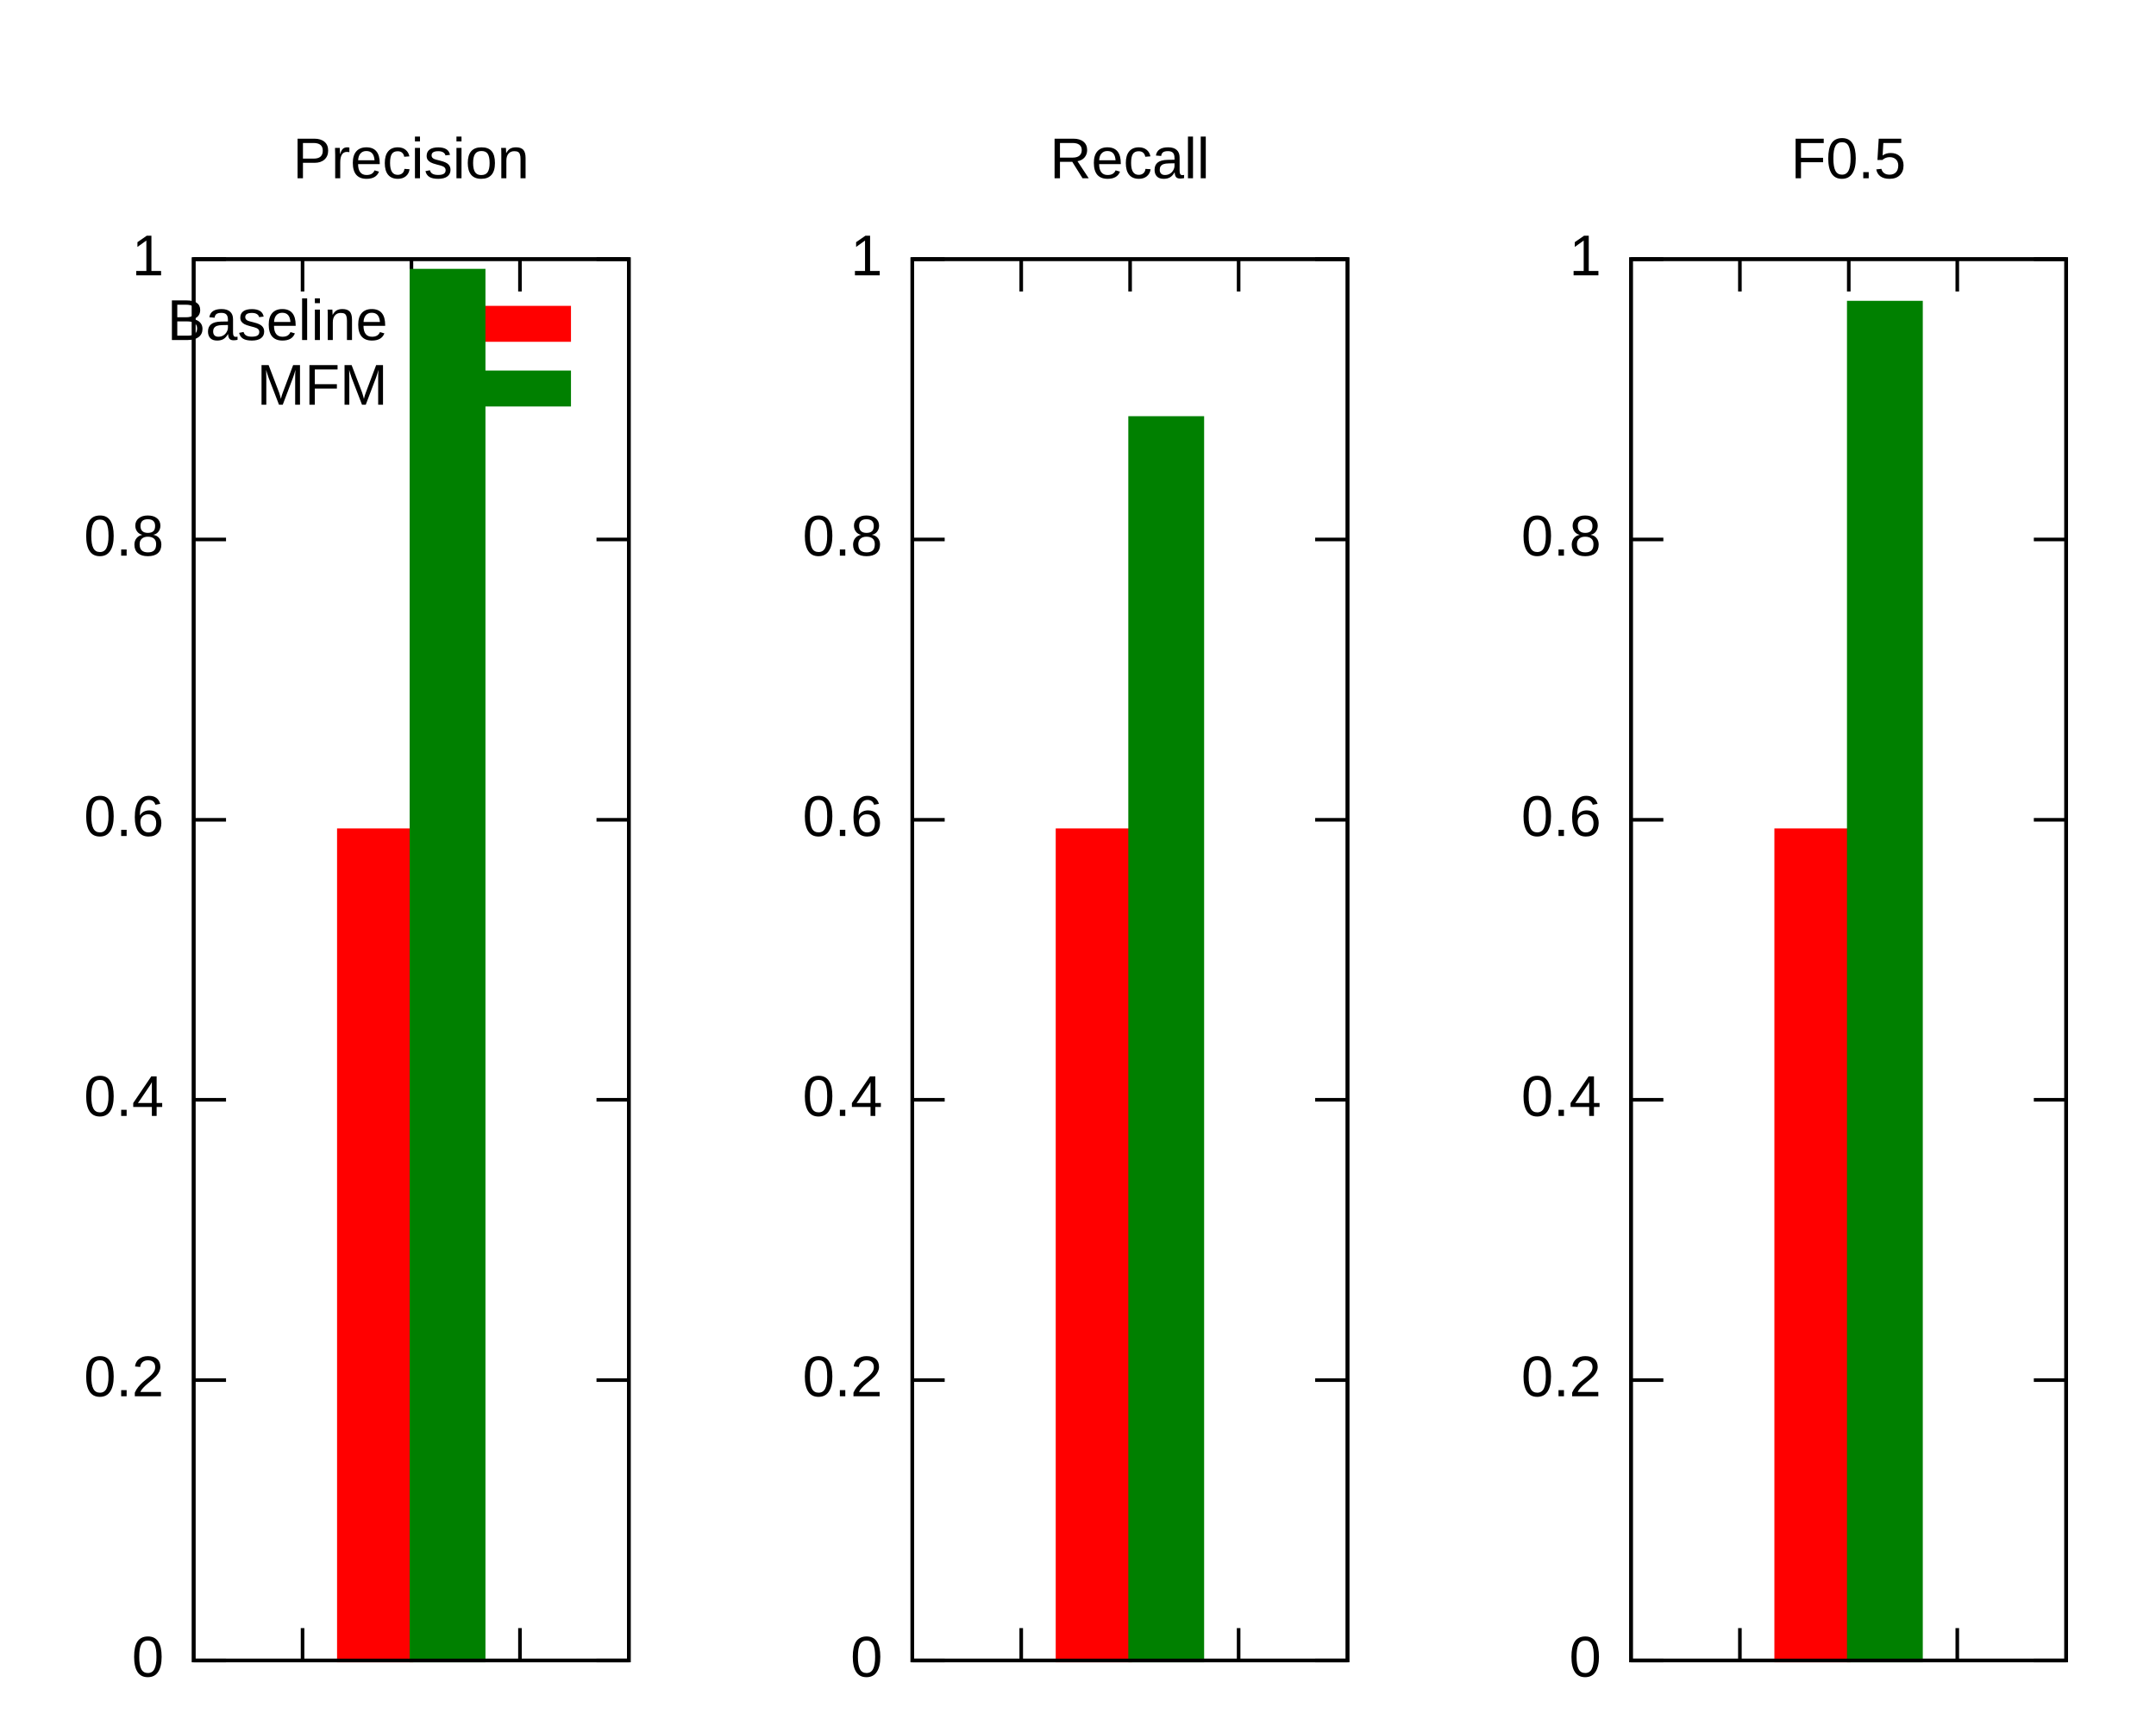
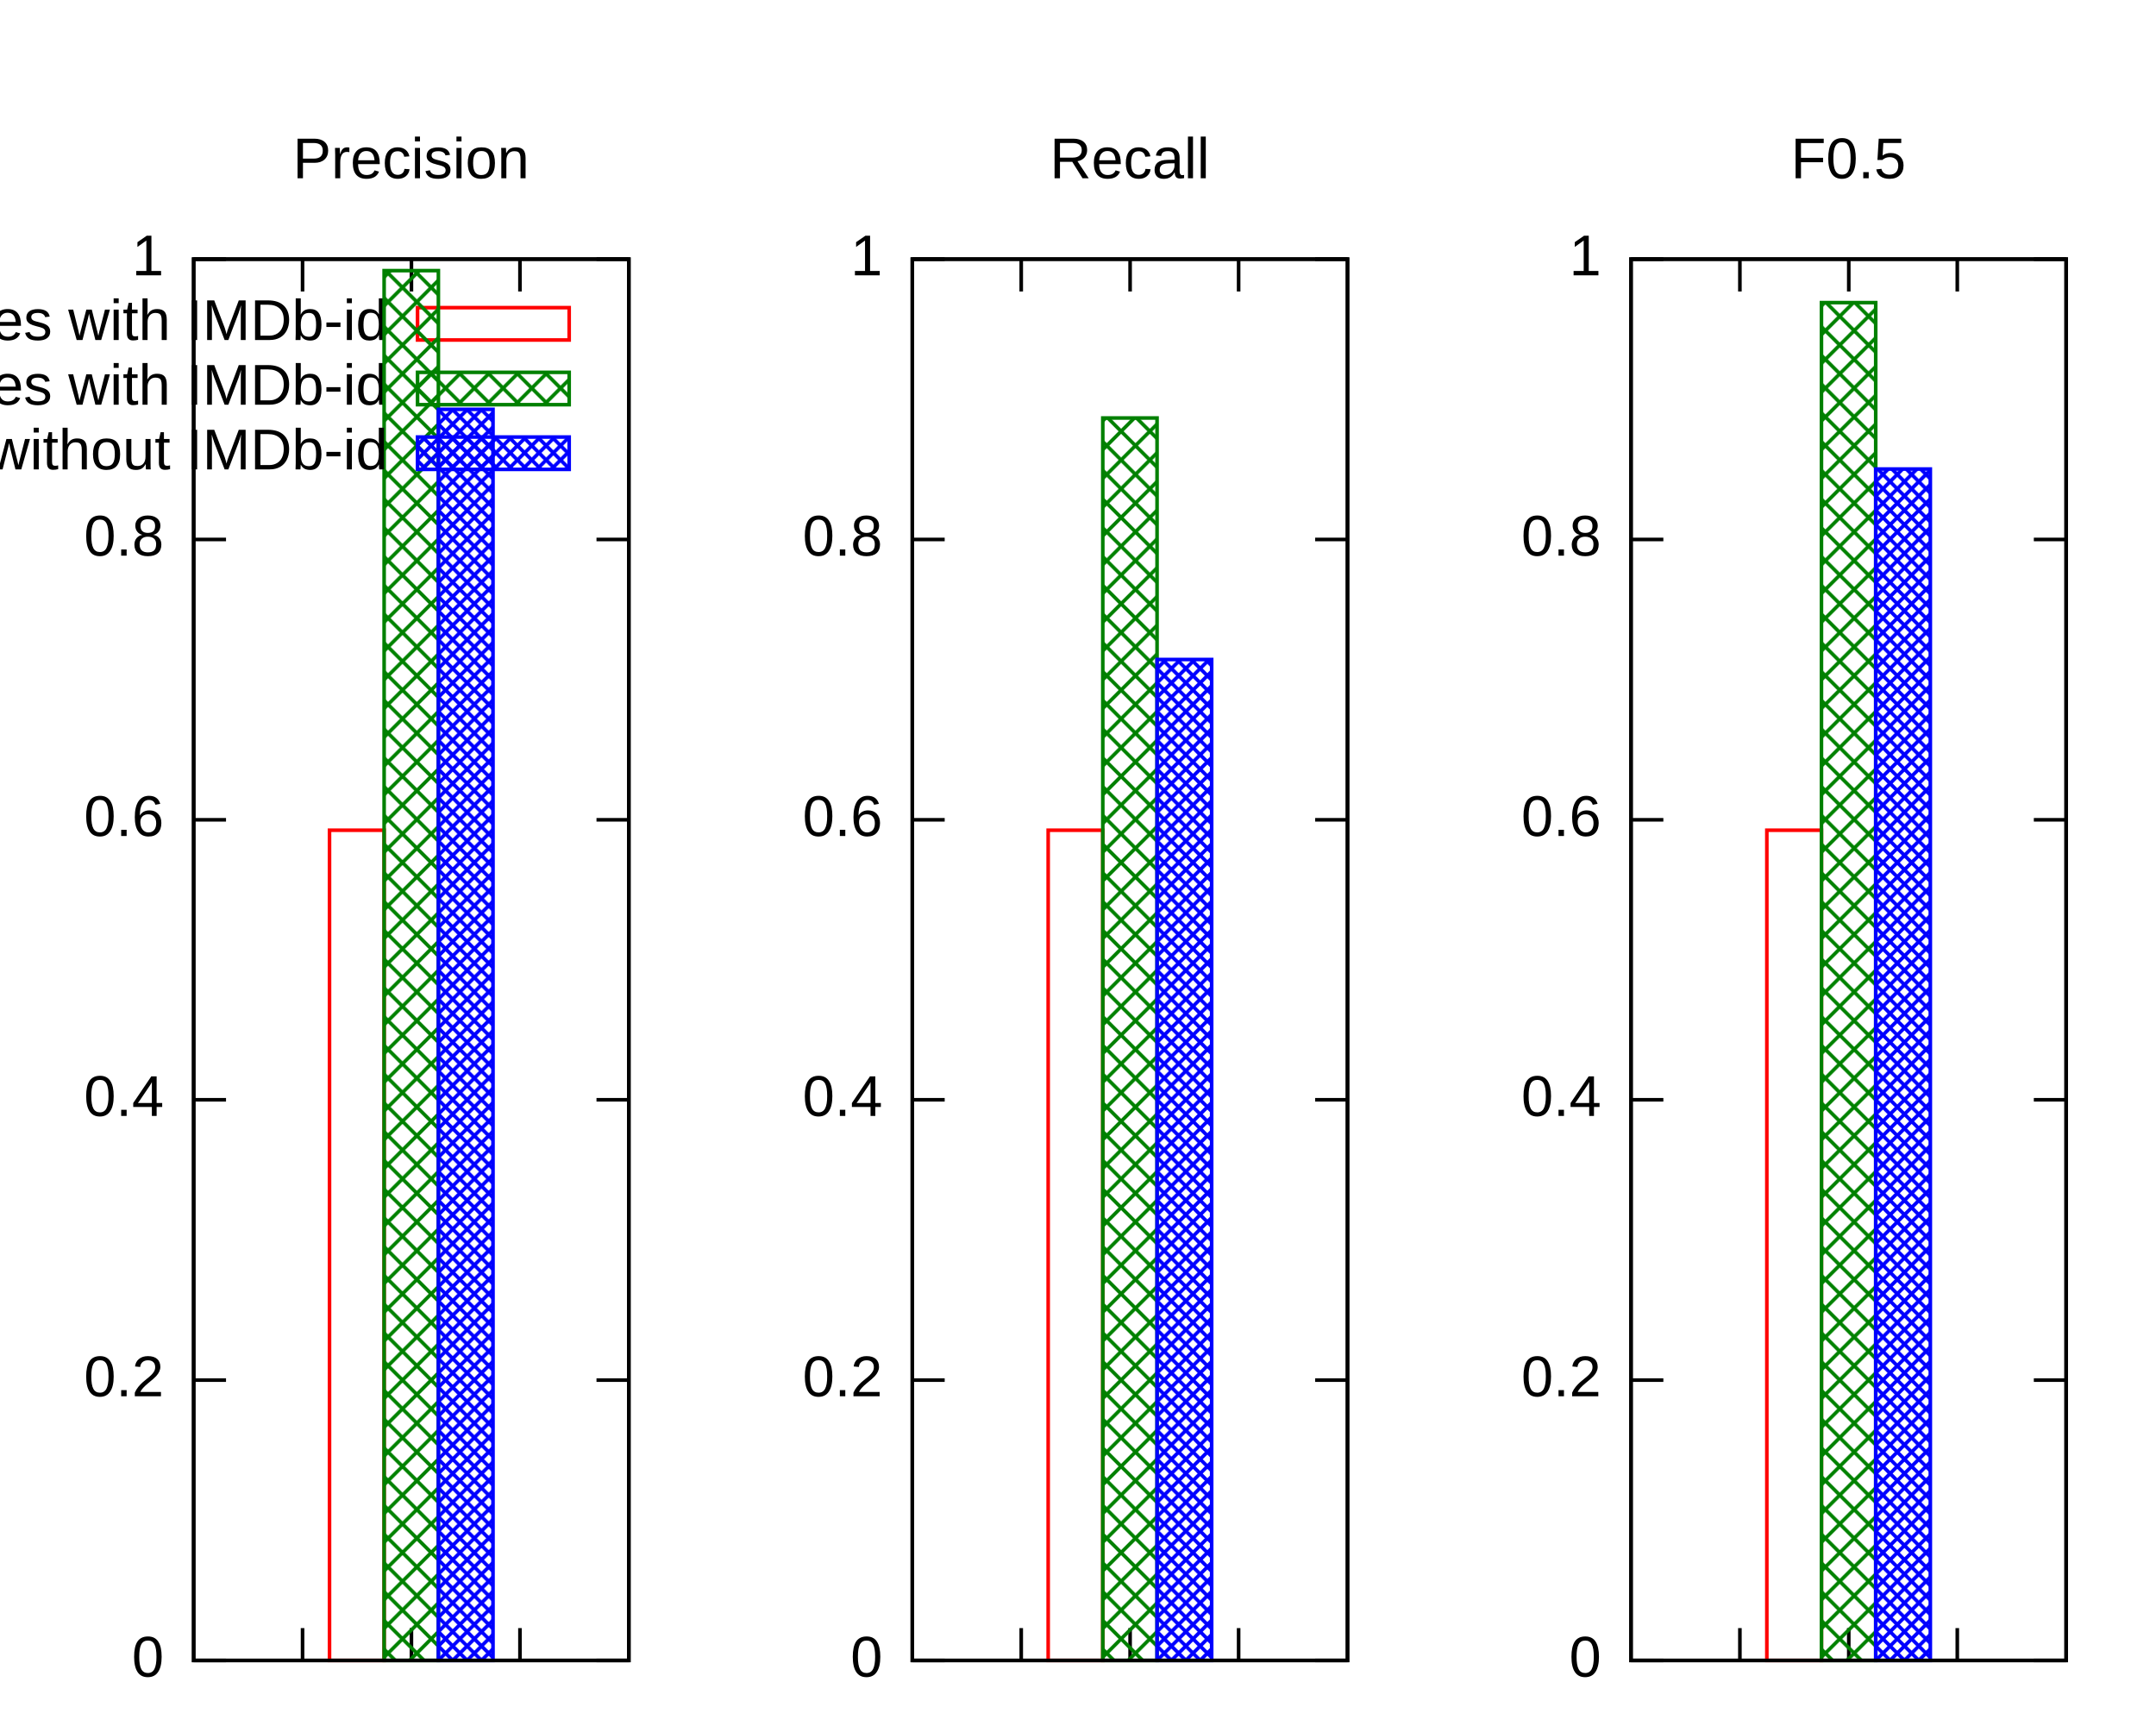
<svg xmlns="http://www.w3.org/2000/svg" xmlns:xlink="http://www.w3.org/1999/xlink" width="600" height="480" viewBox="0 0 600 480">
  <g id="gnuplot_canvas">
    <rect x="0" y="0" width="600" height="480" fill="none" />
    <defs>
      <circle id="gpDot" r="0.5" stroke-width="0.5" />
      <path id="gpPt0" stroke-width="0.222" stroke="currentColor" d="M-1,0 h2 M0,-1 v2" />
      <path id="gpPt1" stroke-width="0.222" stroke="currentColor" d="M-1,-1 L1,1 M1,-1 L-1,1" />
      <path id="gpPt2" stroke-width="0.222" stroke="currentColor" d="M-1,0 L1,0 M0,-1 L0,1 M-1,-1 L1,1 M-1,1 L1,-1" />
      <rect id="gpPt3" stroke-width="0.222" stroke="currentColor" x="-1" y="-1" width="2" height="2" />
      <rect id="gpPt4" stroke-width="0.222" stroke="currentColor" fill="currentColor" x="-1" y="-1" width="2" height="2" />
      <circle id="gpPt5" stroke-width="0.222" stroke="currentColor" cx="0" cy="0" r="1" />
      <use xlink:href="#gpPt5" id="gpPt6" fill="currentColor" stroke="none" />
      <path id="gpPt7" stroke-width="0.222" stroke="currentColor" d="M0,-1.33 L-1.33,0.67 L1.33,0.67 z" />
      <use xlink:href="#gpPt7" id="gpPt8" fill="currentColor" stroke="none" />
      <use xlink:href="#gpPt7" id="gpPt9" stroke="currentColor" transform="rotate(180)" />
      <use xlink:href="#gpPt9" id="gpPt10" fill="currentColor" stroke="none" />
      <use xlink:href="#gpPt3" id="gpPt11" stroke="currentColor" transform="rotate(45)" />
      <use xlink:href="#gpPt11" id="gpPt12" fill="currentColor" stroke="none" />
    </defs>
    <g style="fill:none; color:white; stroke:currentColor; stroke-width:1.00; stroke-linecap:butt; stroke-linejoin:miter">
      <g transform="translate(300.0,22.5)" style="stroke:none; fill:black; font-family:Arial; font-size:12.00pt; text-anchor:middle">
        <text />
      </g>
    </g>
    <g style="fill:none; color:black; stroke:currentColor; stroke-width:1.00; stroke-linecap:butt; stroke-linejoin:miter">
      <path stroke="black" d="M53.9,462.0 L62.9,462.0 M175.0,462.0 L166.0,462.0  " />
      <g transform="translate(45.6,466.5)" style="stroke:none; fill:black; font-family:Arial; font-size:12.00pt; text-anchor:end">
        <text> 0</text>
      </g>
      <path stroke="black" d="M53.9,384.0 L62.9,384.0 M175.0,384.0 L166.0,384.0  " />
      <g transform="translate(45.6,388.5)" style="stroke:none; fill:black; font-family:Arial; font-size:12.00pt; text-anchor:end">
        <text> 0.2</text>
      </g>
      <path stroke="black" d="M53.9,306.0 L62.9,306.0 M175.0,306.0 L166.0,306.0  " />
      <g transform="translate(45.6,310.5)" style="stroke:none; fill:black; font-family:Arial; font-size:12.00pt; text-anchor:end">
        <text> 0.4</text>
      </g>
      <path stroke="black" d="M53.9,228.1 L62.9,228.1 M175.0,228.1 L166.0,228.1  " />
      <g transform="translate(45.6,232.6)" style="stroke:none; fill:black; font-family:Arial; font-size:12.00pt; text-anchor:end">
        <text> 0.6</text>
      </g>
      <path stroke="black" d="M53.9,150.1 L62.9,150.1 M175.0,150.1 L166.0,150.1  " />
      <g transform="translate(45.6,154.6)" style="stroke:none; fill:black; font-family:Arial; font-size:12.00pt; text-anchor:end">
        <text> 0.8</text>
      </g>
      <path stroke="black" d="M53.9,72.1 L62.9,72.1 M175.0,72.1 L166.0,72.1  " />
      <g transform="translate(45.6,76.6)" style="stroke:none; fill:black; font-family:Arial; font-size:12.00pt; text-anchor:end">
        <text> 1</text>
      </g>
      <path stroke="black" d="M53.9,462.0 L53.9,453.0 M53.9,72.1 L53.9,81.1 M84.2,462.0 L84.2,453.0 M84.2,72.1 L84.2,81.1    M114.5,462.0 L114.5,453.0 M114.5,72.1 L114.5,81.1 M144.7,462.0 L144.7,453.0 M144.7,72.1 L144.7,81.1    M175.0,462.0 L175.0,453.0 M175.0,72.1 L175.0,81.1 M53.9,72.1 L53.9,462.0 L175.0,462.0 L175.0,72.1    L53.9,72.1 Z  " />
      <g transform="translate(114.4,49.6)" style="stroke:none; fill:black; font-family:Arial; font-size:12.00pt; text-anchor:middle">
        <text>Precision</text>
      </g>
    </g>
    <g id="gnuplot_plot_1a">
      <g style="fill:none; color:red; stroke:currentColor; stroke-width:1.00; stroke-linecap:butt; stroke-linejoin:miter">
        <g transform="translate(107.9,94.6)" style="stroke:none; fill:black; font-family:Arial; font-size:12.00pt; text-anchor:end">
-           <text>Baseline</text>
-         </g>
-         <g style="stroke:none; shape-rendering:crispEdges">
-           <polygon fill="currentColor" points="116.2,94.6 158.4,94.6 158.4,85.6 116.2,85.6 " />
+           <text>Baseline on movies with IMDb-id</text>
+         </g>
+         <defs>
+           <pattern id="gpPat1" patternUnits="userSpaceOnUse" x="0" y="0" width="8" height="8">
+ 		</pattern>
+         </defs>
+         <g style="stroke:none; shape-rendering:crispEdges">
+           <polygon fill="url(#gpPat1)" points="116.2,94.6 158.4,94.6 158.4,85.6 116.2,85.6 " />
        </g>
        <path d="M116.2,94.6 L158.4,94.6 L158.4,85.6 L116.2,85.6 L116.2,94.6 Z  " />
        <g style="stroke:none; shape-rendering:crispEdges">
-           <polygon fill="currentColor" points="94.3,462.0 114.6,462.0 114.6,230.9 94.3,230.9 " />
-         </g>
-         <path d="M94.3,462.0 L94.3,231.0 L114.5,231.0 L114.5,462.0 L94.3,462.0 Z  " />
+           <polygon fill="url(#gpPat1)" points="91.7,462.0 107.0,462.0 107.0,230.9 91.7,230.9 " />
+         </g>
+         <path d="M91.7,462.0 L91.7,231.0 L106.9,231.0 L106.9,462.0 L91.7,462.0 Z  " />
      </g>
    </g>
    <g id="gnuplot_plot_2a">
      <g style="fill:none; color:green; stroke:currentColor; stroke-width:1.00; stroke-linecap:butt; stroke-linejoin:miter">
        <g transform="translate(107.9,112.6)" style="stroke:none; fill:black; font-family:Arial; font-size:12.00pt; text-anchor:end">
-           <text>MFM</text>
-         </g>
-         <g style="stroke:none; shape-rendering:crispEdges">
-           <polygon fill="currentColor" points="116.2,112.6 158.4,112.6 158.4,103.6 116.2,103.6 " />
+           <text>MFM on movies with IMDb-id</text>
+         </g>
+         <defs>
+           <pattern id="gpPat2" patternUnits="userSpaceOnUse" x="0" y="0" width="8" height="8">
+             <path style="fill:none; stroke:currentColor" d="M0,0 L8,8 M0,8 L8,0" />
+           </pattern>
+         </defs>
+         <g style="stroke:none; shape-rendering:crispEdges">
+           <polygon fill="url(#gpPat2)" points="116.2,112.6 158.4,112.6 158.4,103.6 116.2,103.6 " />
        </g>
        <path d="M116.2,112.6 L158.4,112.6 L158.4,103.6 L116.2,103.6 L116.2,112.6 Z  " />
        <g style="stroke:none; shape-rendering:crispEdges">
-           <polygon fill="currentColor" points="114.5,462.0 134.7,462.0 134.7,75.2 114.5,75.2 " />
-         </g>
-         <path d="M114.5,462.0 L114.5,75.3 L134.6,75.3 L134.6,462.0 L114.5,462.0 Z  " />
+           <polygon fill="url(#gpPat2)" points="106.9,462.0 122.1,462.0 122.1,75.2 106.9,75.2 " />
+         </g>
+         <path d="M106.9,462.0 L106.9,75.3 L122.0,75.3 L122.0,462.0 L106.9,462.0 Z  " />
+       </g>
+     </g>
+     <g id="gnuplot_plot_3a">
+       <g style="fill:none; color:blue; stroke:currentColor; stroke-width:1.00; stroke-linecap:butt; stroke-linejoin:miter">
+         <g transform="translate(107.9,130.6)" style="stroke:none; fill:black; font-family:Arial; font-size:12.00pt; text-anchor:end">
+           <text>MFM on movies without IMDb-id</text>
+         </g>
+         <defs>
+           <pattern id="gpPat3" patternUnits="userSpaceOnUse" x="0" y="0" width="8" height="8">
+             <path style="fill:none; stroke:currentColor" d="M0,0 L8,8 M0,8 L8,0 M0,4 L4,8 L8,4 L4,0 L0,4" />
+           </pattern>
+         </defs>
+         <g style="stroke:none; shape-rendering:crispEdges">
+           <polygon fill="url(#gpPat3)" points="116.2,130.6 158.4,130.6 158.4,121.6 116.2,121.6 " />
+         </g>
+         <path d="M116.2,130.6 L158.4,130.6 L158.4,121.6 L116.2,121.6 L116.2,130.6 Z  " />
+         <g style="stroke:none; shape-rendering:crispEdges">
+           <polygon fill="url(#gpPat3)" points="122.0,462.0 137.3,462.0 137.3,113.8 122.0,113.8 " />
+         </g>
+         <path d="M122.0,462.0 L122.0,113.9 L137.2,113.9 L137.2,462.0 L122.0,462.0 Z  " />
      </g>
    </g>
    <g style="fill:none; color:black; stroke:currentColor; stroke-width:1.00; stroke-linecap:butt; stroke-linejoin:miter">
      <path stroke="black" d="M53.9,72.1 L53.9,462.0 L175.0,462.0 L175.0,72.1 L53.9,72.1 Z  " />
      <path stroke="black" d="M253.9,462.0 L262.9,462.0 M375.0,462.0 L366.0,462.0  " />
      <g transform="translate(245.6,466.5)" style="stroke:none; fill:black; font-family:Arial; font-size:12.00pt; text-anchor:end">
        <text> 0</text>
      </g>
      <path stroke="black" d="M253.9,384.0 L262.9,384.0 M375.0,384.0 L366.0,384.0  " />
      <g transform="translate(245.6,388.5)" style="stroke:none; fill:black; font-family:Arial; font-size:12.00pt; text-anchor:end">
        <text> 0.2</text>
      </g>
      <path stroke="black" d="M253.9,306.0 L262.9,306.0 M375.0,306.0 L366.0,306.0  " />
      <g transform="translate(245.6,310.5)" style="stroke:none; fill:black; font-family:Arial; font-size:12.00pt; text-anchor:end">
        <text> 0.4</text>
      </g>
      <path stroke="black" d="M253.9,228.1 L262.9,228.1 M375.0,228.1 L366.0,228.1  " />
      <g transform="translate(245.6,232.6)" style="stroke:none; fill:black; font-family:Arial; font-size:12.00pt; text-anchor:end">
        <text> 0.6</text>
      </g>
      <path stroke="black" d="M253.9,150.1 L262.9,150.1 M375.0,150.1 L366.0,150.1  " />
      <g transform="translate(245.6,154.6)" style="stroke:none; fill:black; font-family:Arial; font-size:12.00pt; text-anchor:end">
        <text> 0.8</text>
      </g>
      <path stroke="black" d="M253.9,72.1 L262.9,72.1 M375.0,72.1 L366.0,72.1  " />
      <g transform="translate(245.6,76.6)" style="stroke:none; fill:black; font-family:Arial; font-size:12.00pt; text-anchor:end">
        <text> 1</text>
      </g>
      <path stroke="black" d="M253.9,462.0 L253.9,453.0 M253.9,72.1 L253.9,81.1 M284.2,462.0 L284.2,453.0 M284.2,72.1 L284.2,81.1    M314.5,462.0 L314.5,453.0 M314.5,72.1 L314.5,81.1 M344.7,462.0 L344.7,453.0 M344.7,72.1 L344.7,81.1    M375.0,462.0 L375.0,453.0 M375.0,72.1 L375.0,81.1 M253.9,72.1 L253.9,462.0 L375.0,462.0 L375.0,72.1    L253.9,72.1 Z  " />
      <g transform="translate(314.4,49.6)" style="stroke:none; fill:black; font-family:Arial; font-size:12.00pt; text-anchor:middle">
        <text>Recall</text>
      </g>
    </g>
    <g id="gnuplot_plot_1b">
      <g style="fill:none; color:red; stroke:currentColor; stroke-width:1.00; stroke-linecap:butt; stroke-linejoin:miter">
-         <g style="stroke:none; shape-rendering:crispEdges">
-           <polygon fill="red" points="294.3,462.0 314.6,462.0 314.6,230.9 294.3,230.9 " />
-         </g>
-         <path stroke="red" d="M294.3,462.0 L294.3,231.0 L314.5,231.0 L314.5,462.0 L294.3,462.0 Z  " />
+         <defs>
+           <pattern id="gpPat4" patternUnits="userSpaceOnUse" x="0" y="0" width="8" height="8">
+ 		</pattern>
+         </defs>
+         <g style="stroke:none; shape-rendering:crispEdges">
+           <polygon fill="url(#gpPat4)" points="291.7,462.0 307.0,462.0 307.0,230.9 291.7,230.9 " />
+         </g>
+         <path stroke="red" d="M291.7,462.0 L291.7,231.0 L306.9,231.0 L306.9,462.0 L291.7,462.0 Z  " />
      </g>
    </g>
    <g id="gnuplot_plot_2b">
      <g style="fill:none; color:green; stroke:currentColor; stroke-width:1.00; stroke-linecap:butt; stroke-linejoin:miter">
-         <g style="stroke:none; shape-rendering:crispEdges">
-           <polygon fill="green" points="314.5,462.0 334.7,462.0 334.7,116.2 314.5,116.2 " />
-         </g>
-         <path stroke="green" d="M314.5,462.0 L314.5,116.3 L334.6,116.3 L334.6,462.0 L314.5,462.0 Z  " />
+         <defs>
+           <pattern id="gpPat5" patternUnits="userSpaceOnUse" x="0" y="0" width="8" height="8">
+             <path style="fill:none; stroke:green" d="M0,0 L8,8 M0,8 L8,0" />
+           </pattern>
+         </defs>
+         <g style="stroke:none; shape-rendering:crispEdges">
+           <polygon fill="url(#gpPat5)" points="306.9,462.0 322.1,462.0 322.1,116.2 306.9,116.2 " />
+         </g>
+         <path stroke="green" d="M306.9,462.0 L306.9,116.3 L322.0,116.3 L322.0,462.0 L306.9,462.0 Z  " />
+       </g>
+     </g>
+     <g id="gnuplot_plot_3b">
+       <g style="fill:none; color:blue; stroke:currentColor; stroke-width:1.00; stroke-linecap:butt; stroke-linejoin:miter">
+         <defs>
+           <pattern id="gpPat6" patternUnits="userSpaceOnUse" x="0" y="0" width="8" height="8">
+             <path style="fill:none; stroke:blue" d="M0,0 L8,8 M0,8 L8,0 M0,4 L4,8 L8,4 L4,0 L0,4" />
+           </pattern>
+         </defs>
+         <g style="stroke:none; shape-rendering:crispEdges">
+           <polygon fill="url(#gpPat6)" points="322.0,462.0 337.3,462.0 337.3,183.4 322.0,183.4 " />
+         </g>
+         <path stroke="blue" d="M322.0,462.0 L322.0,183.5 L337.2,183.5 L337.2,462.0 L322.0,462.0 Z  " />
      </g>
    </g>
    <g style="fill:none; color:black; stroke:currentColor; stroke-width:1.00; stroke-linecap:butt; stroke-linejoin:miter">
      <path stroke="black" d="M253.9,72.1 L253.9,462.0 L375.0,462.0 L375.0,72.1 L253.9,72.1 Z  " />
      <path stroke="black" d="M453.9,462.0 L462.9,462.0 M575.0,462.0 L566.0,462.0  " />
      <g transform="translate(445.6,466.5)" style="stroke:none; fill:black; font-family:Arial; font-size:12.00pt; text-anchor:end">
        <text> 0</text>
      </g>
      <path stroke="black" d="M453.9,384.0 L462.9,384.0 M575.0,384.0 L566.0,384.0  " />
      <g transform="translate(445.6,388.5)" style="stroke:none; fill:black; font-family:Arial; font-size:12.00pt; text-anchor:end">
        <text> 0.2</text>
      </g>
      <path stroke="black" d="M453.9,306.0 L462.9,306.0 M575.0,306.0 L566.0,306.0  " />
      <g transform="translate(445.6,310.5)" style="stroke:none; fill:black; font-family:Arial; font-size:12.00pt; text-anchor:end">
        <text> 0.4</text>
      </g>
      <path stroke="black" d="M453.9,228.1 L462.9,228.1 M575.0,228.1 L566.0,228.1  " />
      <g transform="translate(445.6,232.6)" style="stroke:none; fill:black; font-family:Arial; font-size:12.00pt; text-anchor:end">
        <text> 0.6</text>
      </g>
      <path stroke="black" d="M453.9,150.1 L462.9,150.1 M575.0,150.1 L566.0,150.1  " />
      <g transform="translate(445.6,154.6)" style="stroke:none; fill:black; font-family:Arial; font-size:12.00pt; text-anchor:end">
        <text> 0.8</text>
      </g>
      <path stroke="black" d="M453.9,72.1 L462.9,72.1 M575.0,72.1 L566.0,72.1  " />
      <g transform="translate(445.6,76.6)" style="stroke:none; fill:black; font-family:Arial; font-size:12.00pt; text-anchor:end">
        <text> 1</text>
      </g>
      <path stroke="black" d="M453.9,462.0 L453.9,453.0 M453.9,72.1 L453.9,81.1 M484.2,462.0 L484.2,453.0 M484.2,72.1 L484.2,81.1    M514.5,462.0 L514.5,453.0 M514.5,72.1 L514.5,81.1 M544.7,462.0 L544.7,453.0 M544.7,72.1 L544.7,81.1    M575.0,462.0 L575.0,453.0 M575.0,72.1 L575.0,81.1 M453.9,72.1 L453.9,462.0 L575.0,462.0 L575.0,72.1    L453.9,72.1 Z  " />
      <g transform="translate(514.4,49.6)" style="stroke:none; fill:black; font-family:Arial; font-size:12.00pt; text-anchor:middle">
        <text>F0.5</text>
      </g>
    </g>
    <g id="gnuplot_plot_1c">
      <g style="fill:none; color:red; stroke:currentColor; stroke-width:1.00; stroke-linecap:butt; stroke-linejoin:miter">
-         <g style="stroke:none; shape-rendering:crispEdges">
-           <polygon fill="red" points="494.3,462.0 514.6,462.0 514.6,230.9 494.3,230.9 " />
-         </g>
-         <path stroke="red" d="M494.3,462.0 L494.3,231.0 L514.5,231.0 L514.5,462.0 L494.3,462.0 Z  " />
+         <defs>
+           <pattern id="gpPat7" patternUnits="userSpaceOnUse" x="0" y="0" width="8" height="8">
+ 		</pattern>
+         </defs>
+         <g style="stroke:none; shape-rendering:crispEdges">
+           <polygon fill="url(#gpPat7)" points="491.7,462.0 507.0,462.0 507.0,230.9 491.7,230.9 " />
+         </g>
+         <path stroke="red" d="M491.7,462.0 L491.7,231.0 L506.9,231.0 L506.9,462.0 L491.7,462.0 Z  " />
      </g>
    </g>
    <g id="gnuplot_plot_2c">
      <g style="fill:none; color:green; stroke:currentColor; stroke-width:1.00; stroke-linecap:butt; stroke-linejoin:miter">
-         <g style="stroke:none; shape-rendering:crispEdges">
-           <polygon fill="green" points="514.5,462.0 534.7,462.0 534.7,84.1 514.5,84.1 " />
-         </g>
-         <path stroke="green" d="M514.5,462.0 L514.5,84.2 L534.6,84.2 L534.6,462.0 L514.5,462.0 Z  " />
+         <defs>
+           <pattern id="gpPat8" patternUnits="userSpaceOnUse" x="0" y="0" width="8" height="8">
+             <path style="fill:none; stroke:green" d="M0,0 L8,8 M0,8 L8,0" />
+           </pattern>
+         </defs>
+         <g style="stroke:none; shape-rendering:crispEdges">
+           <polygon fill="url(#gpPat8)" points="506.9,462.0 522.1,462.0 522.1,84.1 506.9,84.1 " />
+         </g>
+         <path stroke="green" d="M506.9,462.0 L506.9,84.2 L522.0,84.2 L522.0,462.0 L506.9,462.0 Z  " />
+       </g>
+     </g>
+     <g id="gnuplot_plot_3c">
+       <g style="fill:none; color:blue; stroke:currentColor; stroke-width:1.00; stroke-linecap:butt; stroke-linejoin:miter">
+         <defs>
+           <pattern id="gpPat9" patternUnits="userSpaceOnUse" x="0" y="0" width="8" height="8">
+             <path style="fill:none; stroke:blue" d="M0,0 L8,8 M0,8 L8,0 M0,4 L4,8 L8,4 L4,0 L0,4" />
+           </pattern>
+         </defs>
+         <g style="stroke:none; shape-rendering:crispEdges">
+           <polygon fill="url(#gpPat9)" points="522.0,462.0 537.3,462.0 537.3,130.4 522.0,130.4 " />
+         </g>
+         <path stroke="blue" d="M522.0,462.0 L522.0,130.5 L537.2,130.5 L537.2,462.0 L522.0,462.0 Z  " />
      </g>
    </g>
    <g style="fill:none; color:black; stroke:currentColor; stroke-width:1.00; stroke-linecap:butt; stroke-linejoin:miter">
      <path stroke="black" d="M453.9,72.1 L453.9,462.0 L575.0,462.0 L575.0,72.1 L453.9,72.1 Z  " />
    </g>
  </g>
</svg>
